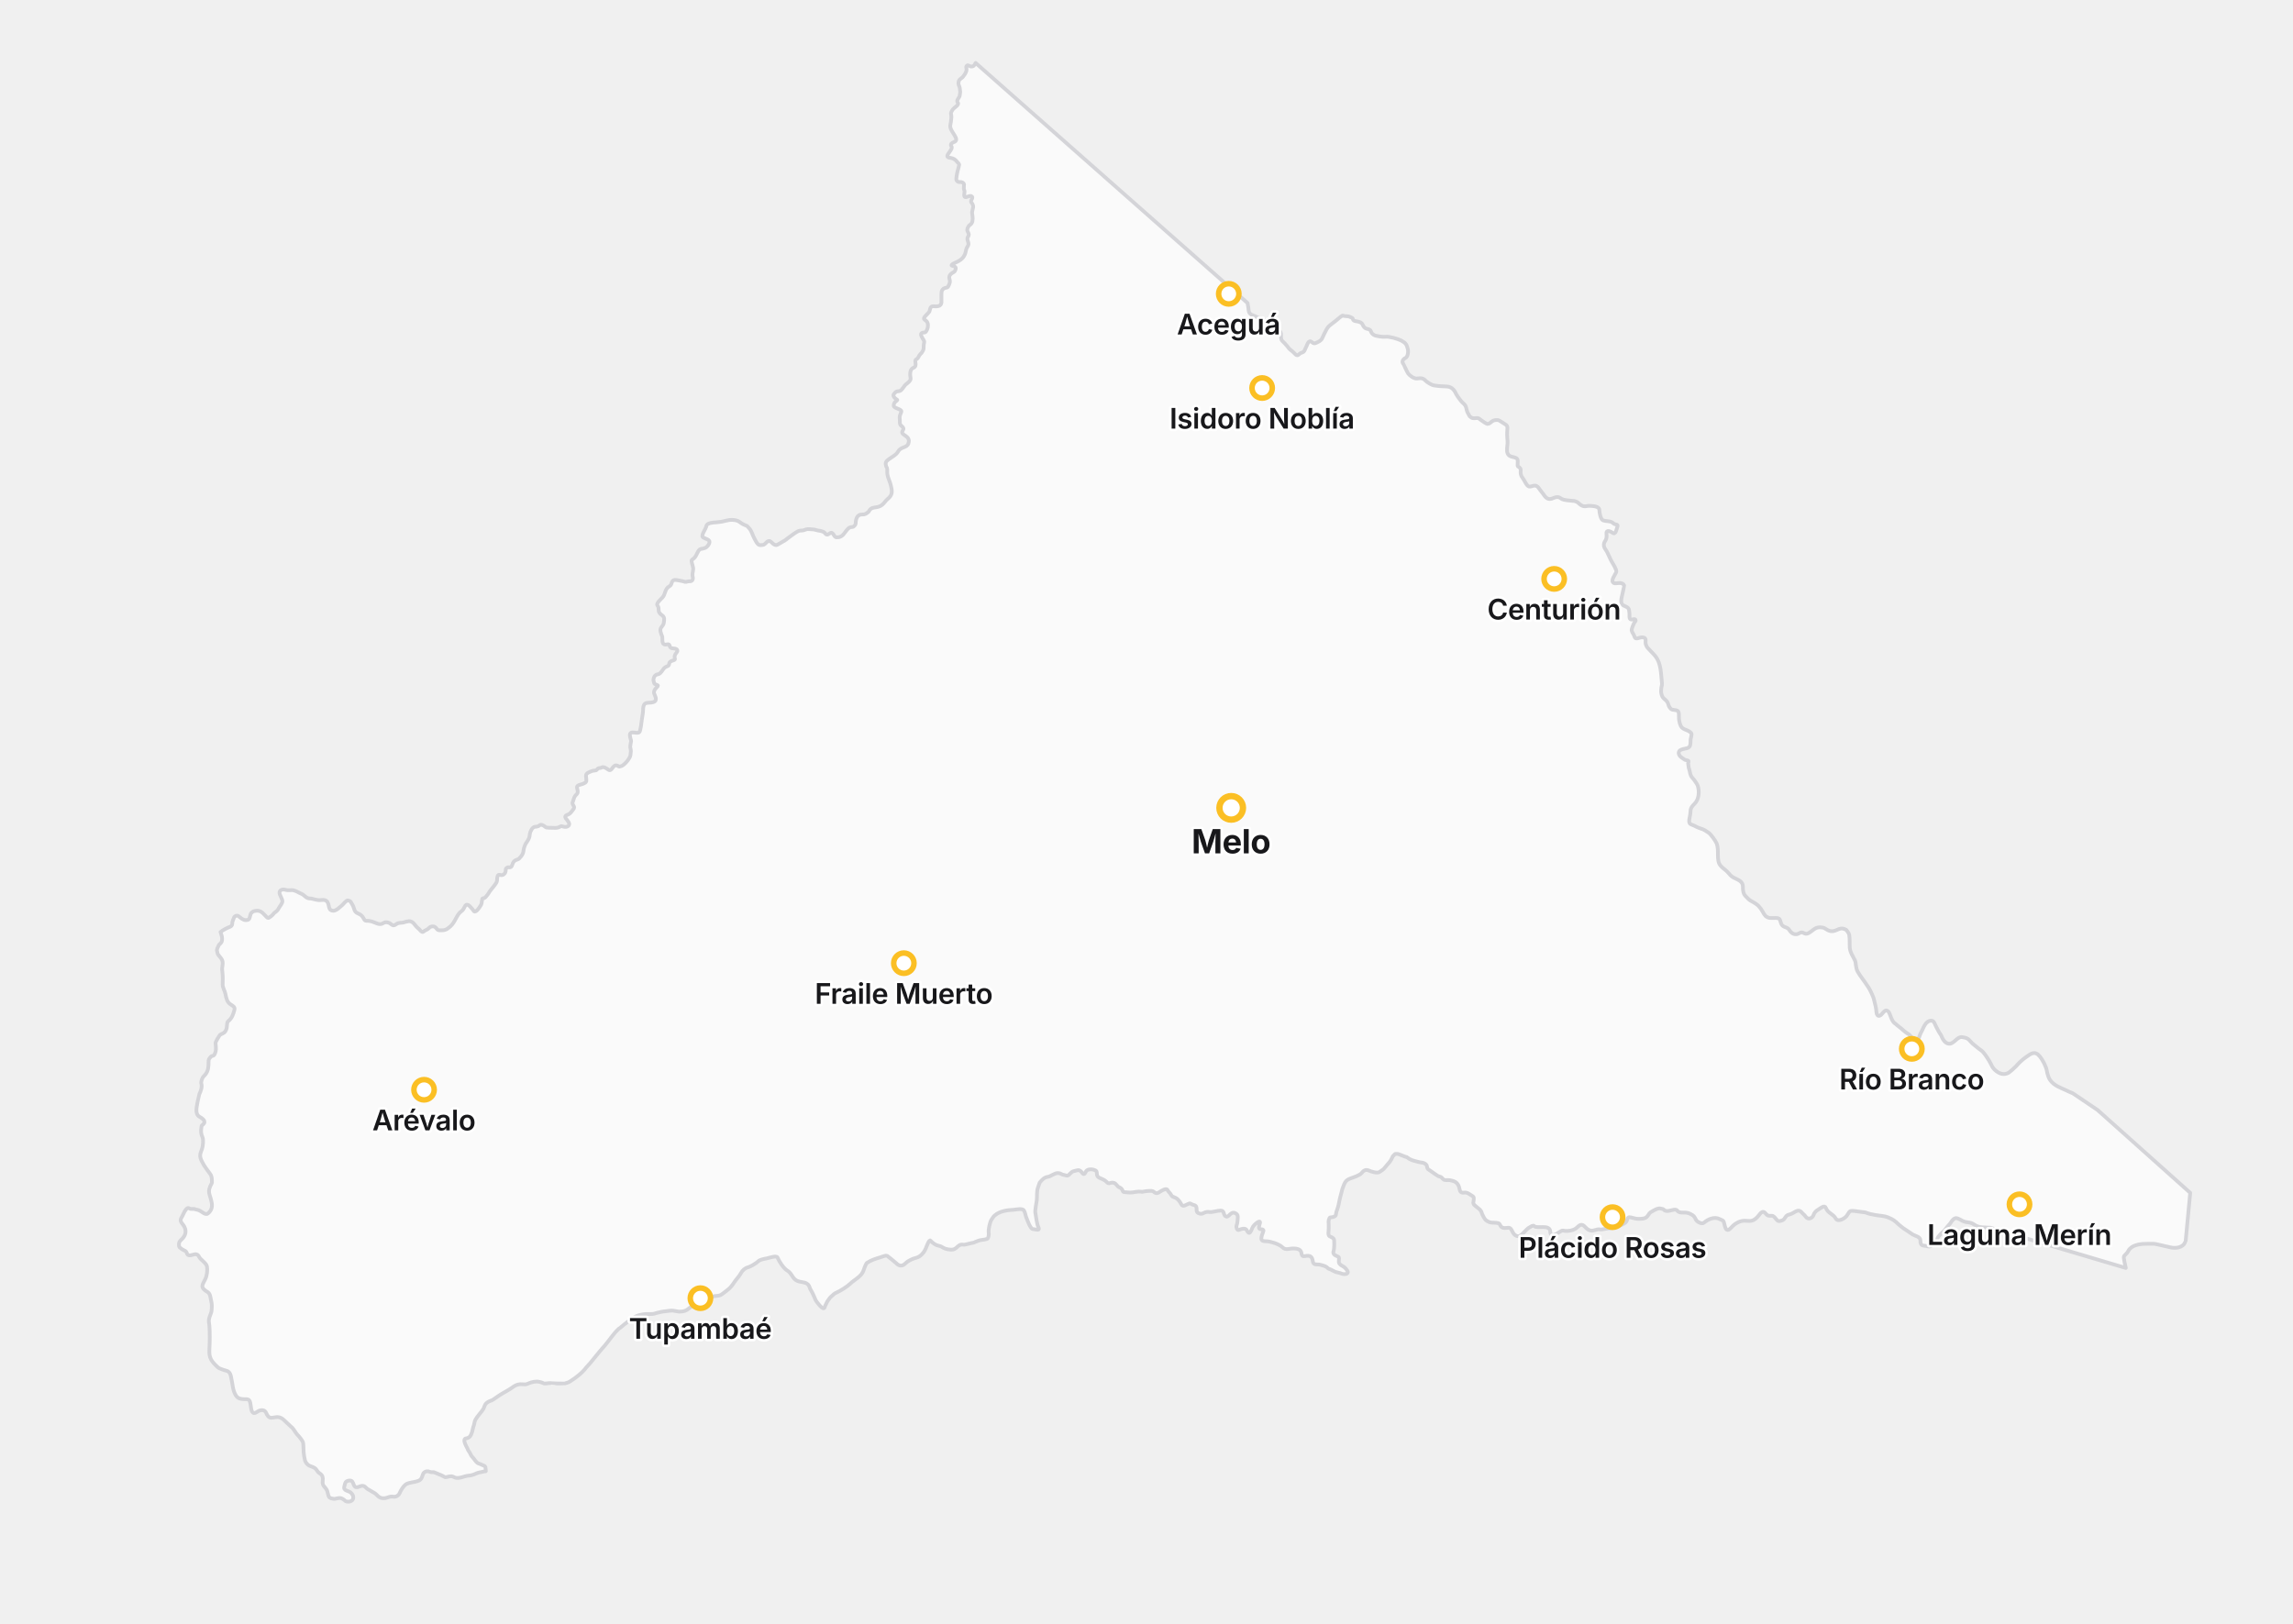
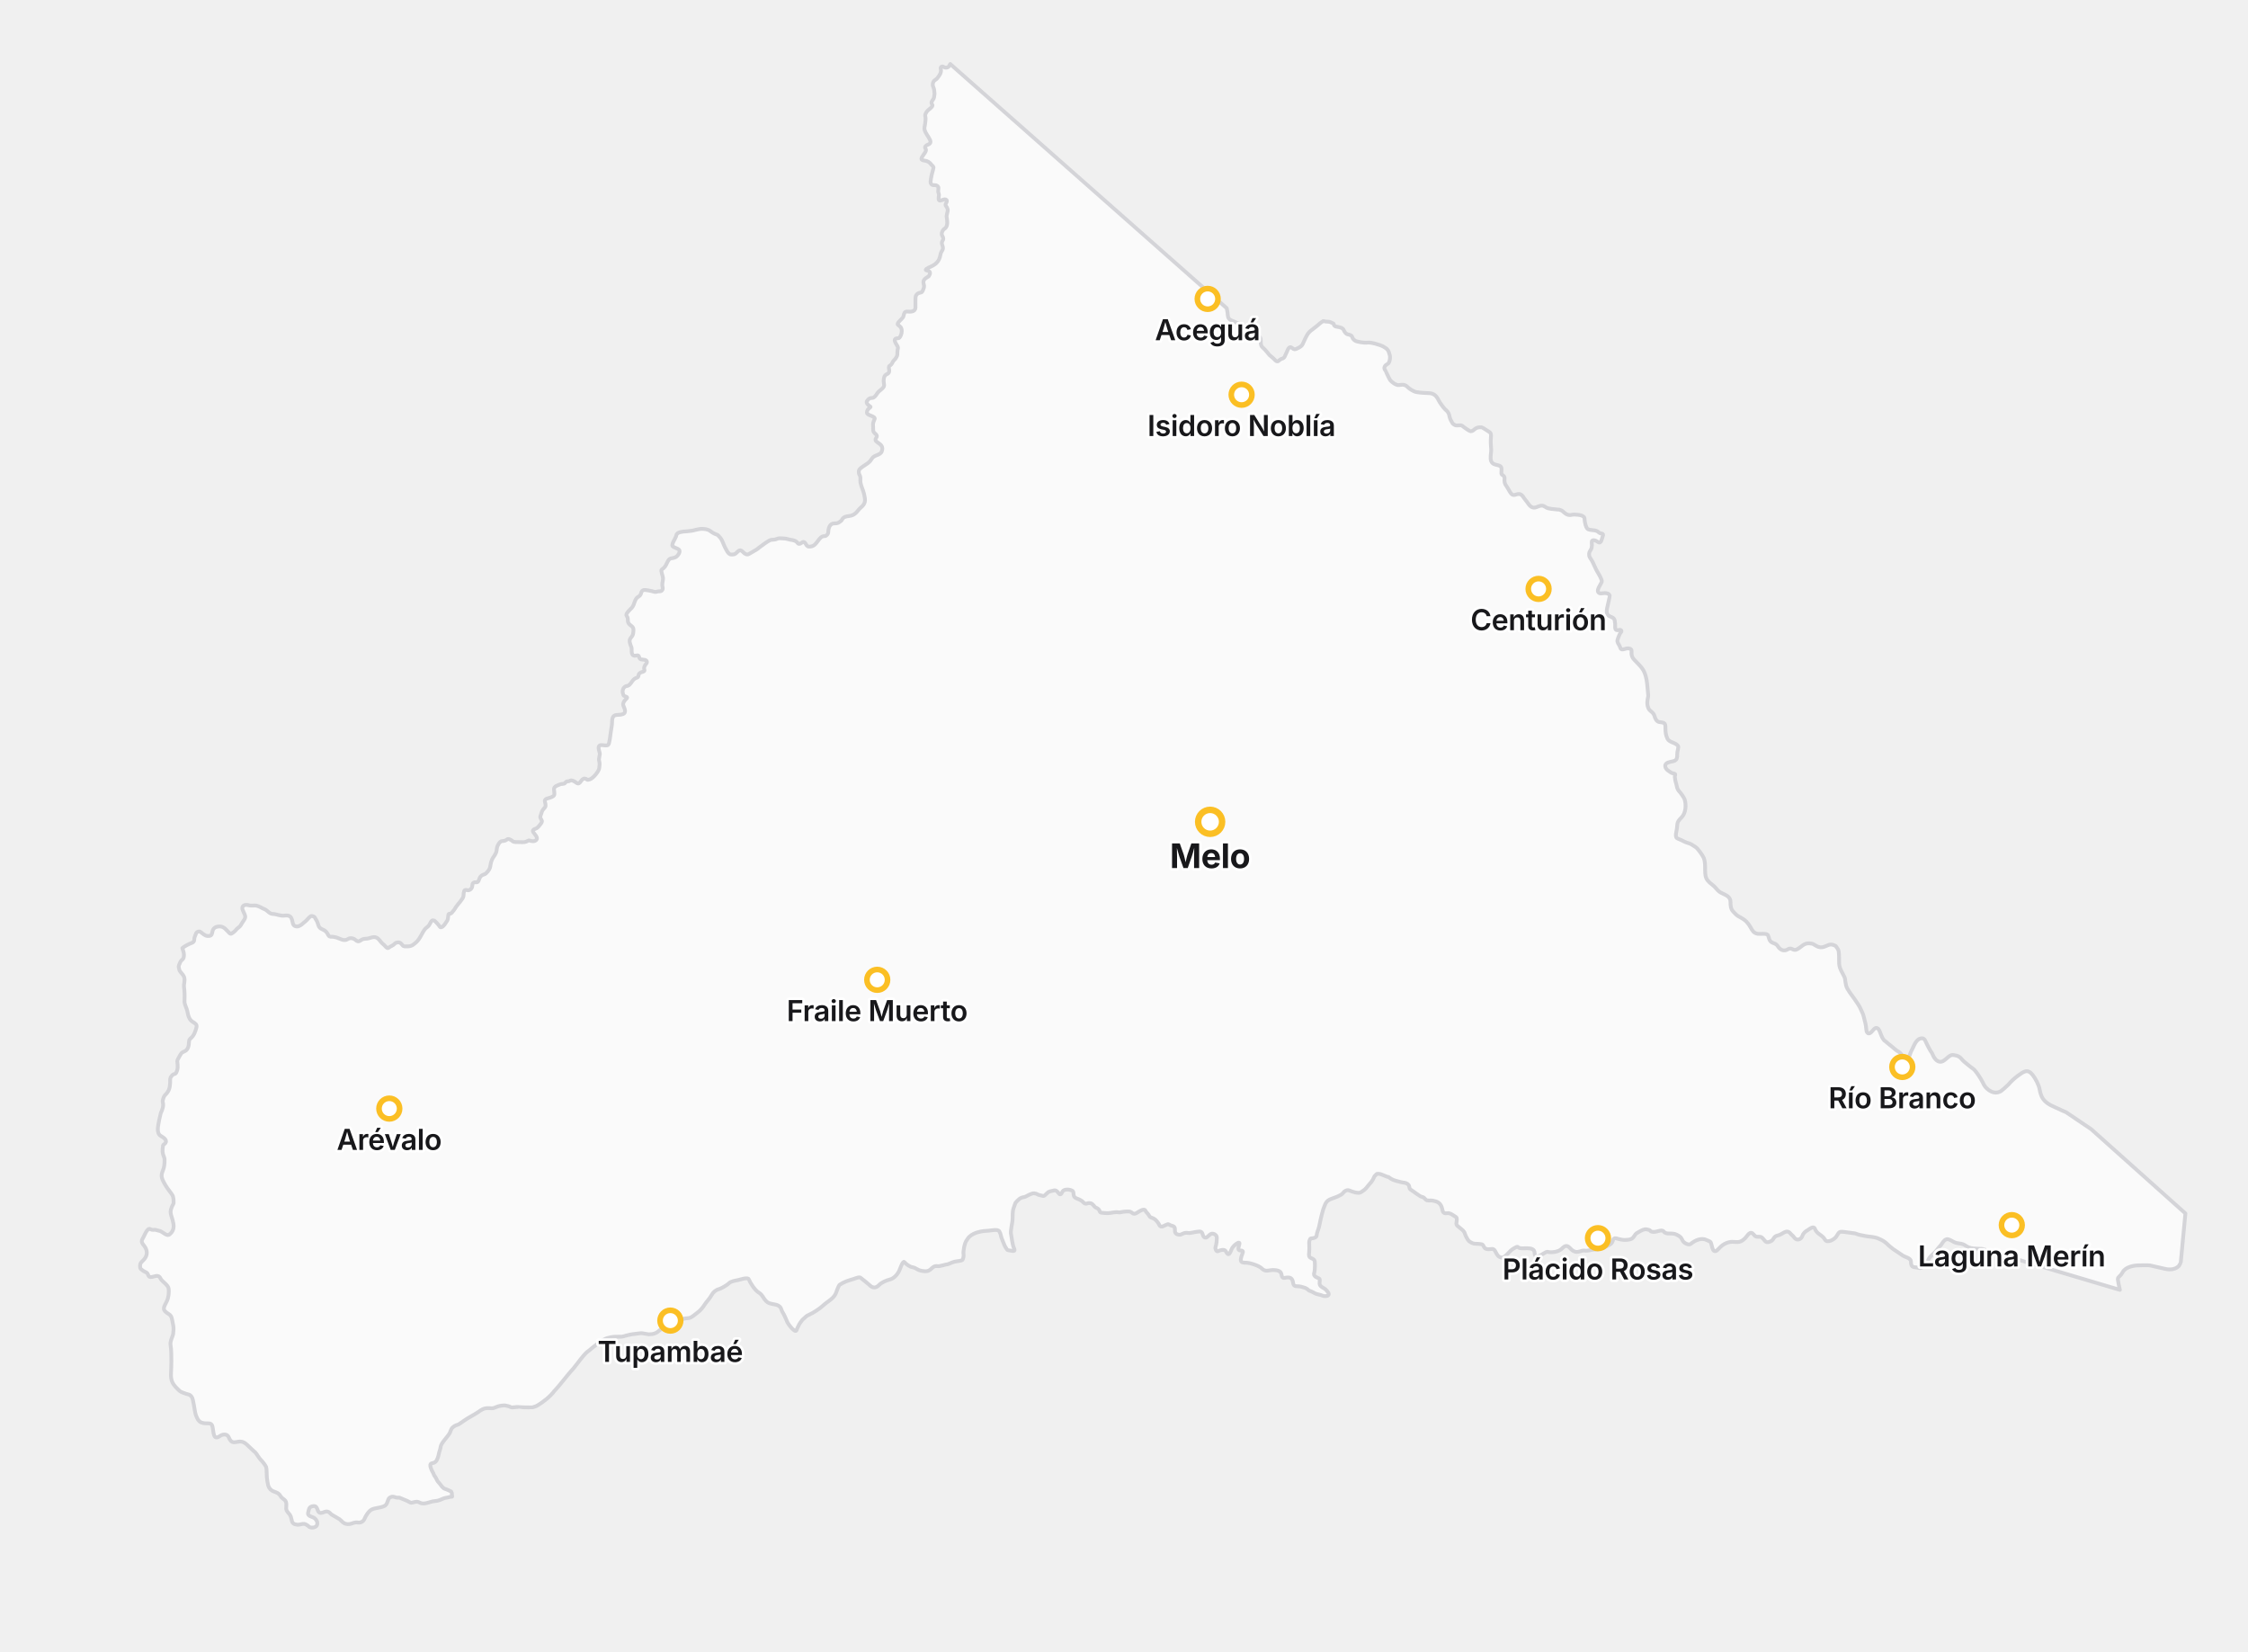
- <svg xmlns="http://www.w3.org/2000/svg" width="1200" height="850" viewBox="500 500 27220 20000" role="img" aria-labelledby="map-title map-desc" preserveAspectRatio="xMidYMid meet">
+ <svg xmlns="http://www.w3.org/2000/svg" width="100%" height="100%" viewBox="500 500 27220 20000" role="img" aria-labelledby="map-title map-desc" preserveAspectRatio="xMidYMid meet">
  <defs>
    <style>
      .departamento {
        fill: #fafafa;
        stroke: #d4d4d8;
        stroke-width: 46;
        stroke-linejoin: round;
      }
      .localidad { cursor: pointer; }
      .area-click {
        fill: transparent;
        stroke: none;
        pointer-events: all;
      }
      .marcador {
        fill: #ffffff;
        stroke: #fbbf24;
      }
      .nombre {
        fill: #18181b;
        font-family: Poppins, Inter, ui-sans-serif, system-ui, -apple-system, BlinkMacSystemFont, "Segoe UI", sans-serif;
        letter-spacing: -0.01em;
        paint-order: stroke fill;
        stroke: #ffffff;
        stroke-width: 62;
        stroke-linejoin: round;
      }

      /* Estado persistente sincronizado con la card. */
      .localidad[data-selected="true"] .marcador {
        fill: #18181b;
        stroke: #fbbf24;
        stroke-width: 105;
      }
      .localidad[data-selected="true"] .nombre {
        fill: #92400e;
        font-weight: 800;
      }

      /* Hover solo para localidades que no están seleccionadas. */
      .localidad:not([data-selected="true"]):hover .marcador,
      .localidad:not([data-selected="true"]):focus .marcador {
        fill: #fbbf24;
        stroke: #18181b;
      }
      .localidad:not([data-selected="true"]):hover .nombre,
      .localidad:not([data-selected="true"]):focus .nombre { fill: #92400e; }
      .localidad:focus { outline: none; }
    </style>
  </defs>
  <path id="cerro-largo" class="departamento" d="M9683 7136c55,-40 127,-97 157,-100 39,-3 38,0 79,-16 16,-6 74,-1 92,1 23,3 42,12 55,13 31,4 28,4 57,13 41,12 32,63 86,23 47,-34 44,47 85,48 58,2 79,-28 110,-69 23,-31 43,-59 82,-58 22,0 43,-30 43,-44 0,-48 16,-112 76,-110 40,1 53,-9 86,-37 2,-2 2,-5 3,-7 45,-77 114,-6 193,-109 24,-31 33,-33 57,-58 43,-47 30,-88 19,-143 -11,-51 -35,-89 -44,-142 -3,-18 1,-68 -4,-76 -16,-24 -26,-66 -2,-89 45,-42 111,-64 141,-119 30,-54 105,-41 123,-92 39,-108 -110,-99 -69,-161 33,-49 -36,-50 -35,-96 2,-66 -14,-64 17,-133 17,-39 -93,-42 -93,-79 0,-62 70,-61 34,-79 -17,-9 -49,-40 -33,-62 49,-70 63,-2 113,-76 23,-34 24,-35 55,-60 59,-48 34,-53 34,-111 0,-31 7,-64 39,-78 59,-25 2,-84 35,-103 33,-20 28,-41 48,-62 22,-23 17,-14 34,-44 12,-21 10,-35 10,-59 0,-40 17,-47 -3,-78 -8,-13 -44,-66 -23,-80 33,-22 42,13 68,-44 14,-30 17,-75 -4,-101 -10,-12 -37,-26 -35,-36 4,-27 49,-56 66,-83 11,-18 6,-71 49,-68 40,3 97,7 101,-47 2,-33 -5,-124 6,-146 25,-47 66,-26 77,-50 16,-35 28,-53 16,-93 -14,-46 22,-67 57,-88 6,-4 7,-5 11,-14 36,-66 -46,-54 -42,-67 11,-39 153,-35 176,-178 10,-64 48,-56 24,-120 -24,-63 38,-52 -2,-117 -15,-25 7,-69 27,-81 36,-21 37,-68 33,-105 -8,-69 -11,-28 8,-116 3,-12 -10,-43 -19,-52 -22,-22 10,-45 8,-66 -5,-39 -67,-4 -79,-3 -39,2 -9,-63 -19,-84 -17,-37 6,-69 -10,-87 -31,-35 -67,6 -88,-42 -6,-14 13,-108 20,-128 5,-13 12,-48 12,-49 9,-21 -15,-35 -22,-44 -20,-28 -46,-46 -81,-50 -60,-7 -45,-28 -13,-75 15,-22 39,-48 20,-74 -14,-19 13,-39 29,-44 97,-32 -53,-131 -40,-209 6,-37 11,-54 13,-93 3,-54 -18,-45 12,-94 22,-35 88,-62 68,-91 -19,-28 1,-41 18,-72 7,-13 6,-30 9,-44 5,-25 -2,-30 -1,-45 1,-29 -19,-59 -19,-74 1,-59 34,-58 54,-82 77,-93 31,-109 45,-133 14,-24 41,2 49,3 40,5 47,-11 64,-43l0 0 3348 2957c10,44 9,54 14,94 7,57 62,55 102,80 15,10 67,21 86,31 24,12 63,52 91,68 18,10 27,20 51,33 36,18 68,38 68,83 -1,90 15,68 67,131 12,15 16,18 29,36 12,18 44,35 67,61 51,58 48,6 94,-6 38,-11 35,-40 55,-74 13,-23 26,-94 72,-53 18,16 30,16 51,6 73,-33 66,-44 95,-105 54,-113 54,-92 148,-169 20,-17 55,-48 79,-61 7,1 17,3 29,6 9,2 35,-1 59,8 64,25 24,22 52,47 15,13 91,6 108,49 8,20 25,46 48,51 80,15 33,41 90,77 25,15 115,28 145,23 43,-7 158,27 196,48 54,30 63,46 78,104 8,30 1,96 -31,110 -30,14 -48,47 -22,75 3,3 41,92 56,114 18,26 74,68 109,63 45,-6 74,-9 107,27 19,20 75,54 104,58 55,9 99,11 154,13 61,2 93,39 117,91 9,20 59,88 72,100 20,19 35,30 47,54 10,19 8,56 33,94 5,8 14,31 26,37 19,10 14,15 43,15 47,0 46,-12 85,22 10,8 66,47 77,48 51,2 45,-56 136,-47 12,1 69,43 88,53 39,20 21,60 22,100 1,30 -2,40 2,73 6,56 2,67 -3,121 -4,46 4,88 51,102 54,16 85,11 80,71 -6,73 6,38 32,76 15,23 -14,63 29,117 22,27 47,97 78,105 40,10 81,-50 132,36 11,18 29,35 43,56 26,40 56,76 107,57 46,-18 73,-31 113,-1 32,24 104,23 144,29 6,1 14,0 20,1 53,16 41,24 78,49 47,32 73,8 113,11 37,3 119,3 117,57 -1,24 16,108 41,120 42,19 97,3 131,39 21,22 68,1 47,49 -9,21 -16,96 -57,67 -23,-17 -81,-43 -75,9 12,104 -41,84 -31,156 3,23 29,51 39,72 24,48 33,76 59,122 14,24 61,99 54,122 -9,33 -83,114 -26,140 21,10 101,-26 123,30 1,4 -15,70 -17,82 -8,53 -48,139 16,166 59,25 60,30 66,93 0,5 0,8 0,12 -1,52 0,73 50,61 24,-6 37,14 15,35 -10,10 -41,86 -38,101 8,38 23,39 36,80 16,49 68,-9 117,11 44,18 -11,67 50,132 86,92 126,114 151,248 9,51 11,103 17,155 1,9 4,36 2,45 -12,52 -18,95 5,145 17,36 61,42 74,98 6,24 25,59 51,64 59,10 81,2 79,75 -1,43 5,88 24,127 25,50 98,44 129,89 10,15 -11,66 -10,91 4,111 -42,83 -114,110 -48,18 -36,69 1,95 62,43 30,24 81,40 20,7 -3,21 4,47 3,12 2,31 9,51 16,44 9,82 49,122 12,12 54,72 59,89 22,69 16,168 -39,222 -68,66 -41,79 -59,160 -24,111 8,81 85,126 11,6 32,14 44,18 51,15 62,27 104,54 26,17 85,101 97,130 36,93 -7,202 45,270 28,36 51,45 84,77 38,37 37,54 93,81 50,24 103,43 102,108 -1,41 4,85 33,114 45,45 34,42 92,73 55,29 88,64 118,118 22,40 38,70 88,78 35,5 110,-11 123,19 8,20 8,22 14,42 19,64 76,41 104,88 27,45 75,69 123,38 51,-32 59,31 116,-2 69,-41 82,-83 175,-66 34,6 75,65 150,37 56,-21 74,-41 133,-11 2,1 4,1 5,3 34,48 35,42 39,97 7,107 -15,131 44,234 44,77 23,64 42,145 12,51 70,117 100,162 37,57 56,74 85,141 14,32 23,47 31,83 13,58 25,86 29,147 3,44 27,68 63,31 26,-27 50,-72 84,-35 24,26 38,123 85,148 0,0 39,35 49,41 28,19 78,71 108,84 28,12 78,106 119,78 12,-8 27,-69 39,-89 31,-52 53,-152 132,-150 33,1 45,56 59,79 13,23 35,70 50,88 13,16 19,44 35,67 17,25 36,46 69,50 32,4 64,-26 88,-47 25,-21 44,-39 78,-34 93,13 79,44 145,95 29,22 51,44 83,65 38,25 76,90 101,129 35,55 33,88 94,133 45,33 95,45 147,16 11,-6 83,-69 91,-79 29,-36 82,-85 120,-111 65,-46 113,-87 175,-8 35,44 76,122 85,177 4,28 21,86 38,109 51,73 131,97 207,132 7,3 11,6 17,9 19,9 38,17 58,25l304 205 1141 1020 -56 592c0,5 -18,38 -22,43 -42,46 -114,50 -170,36 -53,-13 -105,-23 -158,-36 -44,-11 -47,-5 -87,-7 -23,-1 -37,1 -57,1 -70,-1 -175,16 -211,85 -23,43 -35,39 -55,68 -9,14 20,127 23,144l0 0 -1668 -496c-66,-6 -138,5 -197,-37 -59,-42 -89,-17 -149,-49 -24,-12 -35,-21 -62,-30 -32,-11 -61,22 -76,48 -15,26 -33,38 -48,59 -31,41 -29,42 -71,78 -12,10 -38,41 -45,55 -13,22 -19,31 -34,51 -16,23 -49,65 -83,56 -61,-18 -97,7 -97,-77 0,-43 -66,-53 -95,-71 -42,-26 -72,-51 -118,-79 -18,-15 -37,-28 -54,-44 -47,-45 -63,-58 -123,-84 -58,-25 -104,-21 -162,-32 -57,-12 -67,-10 -128,-33 -4,-2 -8,-1 -13,-1 -41,-5 -74,-11 -112,-15 -76,-9 -61,3 -102,59 -22,31 -107,81 -134,34 -34,-61 -96,-63 -123,-133 -15,-39 -66,5 -87,18 -31,17 -55,39 -66,74 -11,35 -65,61 -96,16 -18,-26 -30,-30 -47,-50 -48,-59 -95,13 -152,24 -58,11 -44,54 -88,72 -58,24 -60,0 -90,-32 -26,-27 -22,-24 -68,-24 -21,0 -31,-9 -44,-25 -47,-58 -72,8 -106,42 -100,101 -137,-7 -274,85 -31,21 -59,63 -81,71 -34,12 -43,-42 -48,-61 -15,-63 -13,-47 -62,-72 -64,-33 -143,3 -193,46 -26,22 -85,-14 -96,-35 -25,-48 -24,-49 -72,-75 -62,-33 -126,5 -159,-39 -27,-36 -95,18 -146,1 -31,-11 -3,-18 -63,-28 -31,-5 -64,15 -91,30 -55,30 -35,25 -70,68 -25,31 -77,30 -115,30 -33,0 -96,-23 -105,-21 -42,11 -10,48 -67,80 -26,14 -39,20 -63,32 -26,13 -83,26 -113,25 -29,0 -97,18 -111,15 -59,-13 -88,33 -145,6 -44,-21 -62,-75 -103,-62 -39,12 -46,68 -162,74 -63,3 -44,-22 -107,19 -35,23 -101,64 -103,-10 -3,-97 -166,-32 -198,-69 -13,-15 -40,7 -53,13 -55,26 -104,121 -150,112 -79,-15 -60,-113 -121,-104 -112,18 -81,-49 -119,-57 -70,-14 -90,9 -153,-38 -14,-10 -43,-66 -49,-86 -9,-29 -9,-22 -25,-44 -4,-5 -50,-40 -64,-53 -26,-25 -12,-40 -11,-63 1,-38 6,-38 -33,-61 -29,-18 -48,-36 -85,-31 -60,8 -50,-37 -64,-74 -21,-56 -56,-68 -110,-79 -27,-6 -64,8 -84,-13 -35,-37 -19,-21 -64,-39 -8,-3 -76,-52 -87,-60 -28,-22 -43,-18 -48,-56 -3,-27 -30,-43 -55,-48 -22,-4 -25,-2 -51,-9 -64,-18 -90,-18 -146,-61 -23,0 -90,-39 -116,-38 -28,1 -20,-7 -44,21 -8,4 -12,13 -15,21 -17,44 -43,69 -73,104 -41,50 -33,41 -84,76 -31,21 -105,-5 -137,-19 -32,-15 -64,5 -83,31 -22,30 -100,54 -138,68 -71,25 -74,65 -100,129 -4,11 -28,104 -31,119 -13,63 -16,91 -39,153 -16,42 4,62 -48,75 -35,9 -34,-9 -49,33 -3,17 -4,26 -2,44 2,15 1,79 -1,94 -12,86 27,58 62,95 13,13 8,128 1,148 -22,60 49,64 63,80 4,5 2,34 1,40 -11,60 54,62 84,100 14,18 40,43 17,61 -15,11 -52,9 -66,2 -22,-11 -65,-15 -87,-26 -33,-16 -37,-22 -77,-36 -31,-31 -51,-34 -93,-46 -51,-14 -92,12 -100,-49 -13,-97 -93,-52 -116,-58 -46,-13 14,-86 -108,-95 -66,-5 -107,30 -154,-19 -33,-34 -145,-70 -191,-70 -65,1 -73,-16 -56,-76 11,-40 41,-73 -14,-72 -38,1 -18,-51 -12,-72 19,-61 -79,16 -93,56 -41,116 -59,33 -77,17 -21,-17 -64,-4 -86,7 -24,12 -37,-31 -32,-49 8,-25 9,-31 13,-61 0,-26 12,-68 -12,-86 -67,-52 -90,42 -126,32 -43,-11 -17,-74 -68,-74 -43,0 -109,23 -136,18 -64,-11 -79,28 -116,21 -90,-17 -5,-92 -85,-109 -32,-7 -30,-24 -55,-16 -31,10 -76,50 -95,8 -11,-24 -16,-26 -29,-44 -35,-49 -77,-37 -92,-65 -17,-33 -38,-43 -49,-67 -13,-28 -74,10 -90,21 -64,45 -64,-6 -105,-9 -37,-2 -78,3 -115,11l-3 0c-66,-10 -90,9 -147,9 -7,0 -70,-4 -76,-6 -26,-8 -6,-39 -62,-61 -20,-8 -34,-45 -61,-52 -53,-14 -56,29 -96,-17 -13,-15 -50,-33 -68,-39 -62,-20 -38,-60 -52,-87 -9,-17 -52,-24 -67,-24 -70,2 -58,35 -79,54 -27,24 -36,-57 -89,-42 -44,12 -57,6 -91,43 -33,36 -38,20 -70,15 -37,-6 -37,-21 -74,-24 -38,-4 -98,42 -121,45 -50,6 -75,34 -107,72 -6,18 -13,39 -20,57 -21,58 -9,108 -16,162 -4,27 -22,123 -19,144 7,43 21,150 37,182 25,50 -14,35 -50,30 -33,-5 -28,-4 -43,-26 -20,-30 -25,-46 -38,-78 -10,-24 -23,-56 -28,-82 -5,-24 -8,-23 -16,-42 -13,-35 -99,-14 -128,-12 -78,3 -175,17 -235,72 -21,19 -23,31 -35,46 -23,28 -44,134 -37,167 3,15 -2,57 -12,68 -9,11 -58,17 -70,18 -31,1 -79,24 -107,35 -29,2 -99,28 -124,24 -77,-12 -69,67 -157,61 -97,-7 -90,-38 -151,-49 -33,-6 -75,-37 -96,-62 -17,-21 -52,84 -58,97 -20,48 -66,103 -119,115 -42,10 -100,36 -130,67 -38,40 -80,37 -116,-2 -11,-12 -98,-80 -98,-80 -18,-26 -67,0 -94,8 -64,19 -112,33 -170,71 -2,4 -4,6 -6,10 -39,71 -24,107 -99,167 -37,31 -62,43 -100,79 -31,31 -121,88 -161,105 -45,19 -40,28 -72,52 -19,15 -23,30 -37,45 -9,10 -40,74 -44,89 -15,48 -103,-75 -109,-88 -25,-55 -32,-79 -65,-135 -3,-4 -4,-9 -6,-14 -24,-84 -84,-64 -151,-88 -64,-23 -71,-97 -128,-129 -43,-24 -102,-114 -120,-160 -12,-30 -105,4 -133,10 -31,6 -85,14 -108,38 -20,21 -95,65 -121,71 -37,9 -71,38 -88,71 -22,42 -61,79 -86,118 -48,74 -75,86 -140,137 -34,27 -55,25 -97,29 -33,2 -124,57 -155,78 -35,24 -127,43 -148,62 -46,41 -76,51 -136,52 -6,0 -64,-10 -72,-12 -24,-6 -80,7 -103,8 -23,1 -80,13 -102,20 -46,15 -48,13 -95,13 -61,0 -67,2 -128,16 -51,12 -179,112 -222,151 -52,27 -146,167 -191,219 -22,26 -44,48 -65,75 -38,48 -78,94 -116,142 -13,17 -40,43 -49,54 -48,67 -132,131 -202,174 -29,18 -37,14 -61,24 -5,2 -96,0 -106,0 -10,-1 -63,-2 -64,-3 -31,-6 -75,12 -96,0 -20,-11 -34,-12 -53,-17 -33,-9 -92,3 -123,17 -37,16 -41,16 -79,13 -46,-3 -74,4 -114,30 -11,13 -124,78 -148,91 -26,14 -103,72 -117,77 -32,10 -68,25 -84,57 -22,46 -6,31 -41,78 -23,30 -55,66 -74,98 -18,29 -13,47 -23,75 -11,28 -16,68 -25,92 -14,38 -26,62 -71,69 -51,8 7,104 17,123 6,27 25,41 34,62 19,41 17,31 43,63 18,22 36,54 63,62 26,7 47,21 69,29 14,5 15,26 15,39 0,10 7,28 1,27l0 0c-21,-1 -54,12 -71,13 -19,1 -57,19 -76,27 -46,18 -73,10 -111,23 -143,50 -118,-14 -188,0 -59,11 -38,20 -93,-11l-99 -41c-19,2 -38,1 -57,-7 -29,-11 -65,1 -76,30 -22,62 -23,77 -93,94 -22,5 -84,15 -105,25 -38,18 -75,77 -91,116 -12,30 -46,49 -76,44 -50,-8 -67,13 -103,18 -82,11 -96,-49 -139,-68 -6,-3 -80,-47 -82,-48 -33,-35 -49,-46 -97,-26 -94,39 -49,-84 -122,-75 -53,7 -50,31 -61,70 -19,65 60,49 88,88 16,23 21,25 21,53 -1,60 -89,57 -105,34 -5,-7 -20,-14 -26,-19 -39,-26 -78,4 -112,-1 -43,-7 -59,-12 -68,-61 -1,-4 -2,-7 -3,-11 -11,-76 -72,-71 -62,-146 12,-97 -44,-82 -69,-128 -31,-57 -83,-42 -120,-80 -35,-36 -32,-66 -41,-109 -10,-47 -3,-129 -14,-164 -6,-18 -46,-69 -61,-83 -30,-30 -46,-68 -72,-96 -5,-5 -10,-7 -15,-12 -27,-24 -57,-53 -83,-78 -101,-99 -168,40 -220,-88 -19,-48 -73,-42 -109,-17 -73,52 -75,-30 -83,-79 -7,-40 -7,-75 -55,-75 -95,1 -120,-13 -152,-100 -18,-48 -28,-197 -53,-224 -24,-26 -19,-20 -63,-33 -15,-5 -66,-22 -78,-33 -80,-74 -115,-114 -107,-228 3,-45 3,-88 4,-133 1,-38 -1,-156 -9,-191 -12,-55 30,-113 31,-147 1,-27 5,-32 4,-65 0,-20 -5,-41 -9,-60 -9,-40 -9,-84 -44,-106 -86,-53 -74,-72 -29,-157 22,-42 30,-112 22,-158 -7,-41 -84,-87 -97,-118 -14,-33 -41,-38 -74,-27 -92,31 -64,-28 -95,-45 -39,-21 -33,-13 -74,-48 -3,-3 -4,-13 -4,-17 -7,-55 20,-63 46,-93 31,-36 43,-76 28,-121 -20,-60 -79,-78 -43,-134 15,-24 24,-51 36,-71 47,-80 52,-30 88,-34 42,-4 40,6 69,10 49,6 95,75 132,45 44,-35 56,-80 46,-133 -22,-118 -63,-123 2,-241 2,-3 1,-2 1,-6 -1,-38 2,-73 -21,-105 -40,-57 -68,-87 -101,-152 -36,-70 -24,-93 1,-161 10,-27 17,-109 7,-133 -24,-59 -23,-77 -14,-145 1,-7 12,-14 18,-19 46,-39 -7,-76 -42,-95 -64,-35 -32,-132 -24,-188 0,-3 21,-90 21,-91 19,-41 37,-87 24,-132 -6,-21 14,-72 25,-83 47,-45 60,-80 64,-146 1,-15 -2,-58 5,-69 48,-77 53,-8 79,-84 17,-50 -1,-101 4,-124 2,-10 42,-80 49,-87 24,-24 47,-16 70,-49 32,-46 10,-104 35,-124 46,-37 61,-81 76,-136 11,-38 -12,-50 -43,-69 -48,-29 -57,-81 -67,-132 -8,-38 -35,-80 -34,-115 1,-55 3,-85 -2,-140 -4,-38 -7,-46 -1,-86 10,-66 -2,-82 -43,-130 -22,-26 -14,-26 -22,-53 -8,-25 8,-44 13,-59 16,-48 52,-30 48,-104 -1,-26 -13,-50 -19,-75l0 0c24,-22 87,-54 112,-62 16,-5 33,-20 32,-39 -1,-29 13,-48 19,-69 8,-31 43,-38 60,-24 20,17 53,45 80,47 57,3 51,-16 66,-70 5,-18 28,-37 47,-41 65,-14 91,8 133,54 38,42 37,36 73,10 26,-19 31,-36 49,-48 42,-30 33,-35 58,-71 49,-70 37,-65 2,-148 -21,-51 26,-70 63,-60 51,14 74,0 104,7 44,11 62,30 95,42 36,13 59,56 99,58 58,2 86,28 150,20 119,-14 69,105 120,126 33,14 54,2 82,-17 15,-10 25,-24 43,-36 21,-14 60,-74 83,-68 42,12 29,15 48,43 37,53 16,95 78,119 77,31 60,88 98,89 31,1 31,-1 63,7 52,13 99,55 150,20 25,-17 67,-8 88,11 54,47 53,-10 117,-13 40,-2 37,-4 77,-15 86,-24 93,43 144,82 16,12 24,26 35,35 21,18 24,12 46,-5 4,-3 15,-7 20,-10 33,-15 36,-32 52,-38 71,-25 68,42 105,43 68,2 87,-2 138,-47 61,-53 81,-151 134,-185 49,-32 39,-101 89,-79 10,5 55,55 61,66 12,23 29,15 46,-1 20,-19 38,-52 45,-61 22,-30 8,-89 28,-88 28,1 31,-16 55,-42 8,-9 19,-28 26,-40 19,-29 90,-102 91,-132 3,-117 39,-57 72,-73 47,-23 30,-67 41,-81 28,-33 58,14 75,-44 20,-69 65,-57 84,-76 74,-74 40,-89 73,-166 10,-24 12,-21 23,-39 27,-43 31,-47 37,-101 3,-27 33,-86 64,-86 64,-1 52,-38 92,-20 43,19 27,33 86,32 35,-1 59,4 94,0 27,-3 44,-24 58,-19 23,9 60,15 80,-4 41,-39 -52,-90 -37,-118 13,-26 40,-8 77,-59 15,-21 41,-43 27,-65 -28,-44 -13,-43 -3,-83 22,-85 71,-46 43,-141 -11,-38 48,-42 65,-49 64,-25 50,-31 45,-101 -2,-35 42,-46 72,-59 24,-10 50,-2 62,-17 24,-32 36,-13 56,-26 26,-17 63,10 84,25 47,32 52,-60 101,-52 34,5 15,25 62,8 40,-15 108,-98 111,-137 3,-44 10,-44 -3,-95 -2,-8 2,-23 3,-32 5,-52 15,-25 -1,-79 -33,-117 70,-47 109,-73 16,-11 29,-135 32,-158 4,-38 15,-77 15,-113 0,-125 65,-79 128,-101 57,-20 16,-78 8,-107 -14,-57 67,-87 42,-101 -37,-20 -38,-1 -50,-59 -3,-14 8,-49 19,-58 40,-36 41,11 99,-76 34,-51 71,-31 74,-65 6,-61 84,-33 71,-73 -14,-43 29,-73 31,-87 7,-39 -51,-33 -69,-37 -37,-8 -14,-58 -55,-48 -82,21 -53,-71 -63,-98 -12,-32 -36,-80 -11,-111 31,-40 31,-39 35,-92 2,-22 -2,-41 -24,-56 -73,-49 -22,-73 -59,-124 -17,-24 46,-78 62,-95 41,-45 28,-109 86,-139 40,-22 16,-69 64,-78 11,-2 78,9 90,13 66,22 47,3 101,3 26,0 39,-25 34,-46 -13,-51 4,-67 4,-110 0,-27 -31,-96 -16,-107 38,-27 43,-35 65,-82 35,-75 47,-42 103,-68 27,-13 68,-70 39,-93 -17,-13 -45,-20 -68,-34 -35,-20 34,-104 39,-139 5,-40 85,-45 114,-46 16,-1 32,-3 47,-5 66,-6 104,-31 171,-25 77,7 76,33 131,58 47,22 26,2 64,44 34,37 39,80 63,123 15,25 38,87 75,85 37,-2 42,1 70,-28 60,-64 67,27 126,27 15,0 63,-34 82,-43 13,-6 31,-18 51,-33l0 0z" />
  <g id="melo" class="localidad" role="button" tabindex="0" aria-pressed="false" aria-label="Melo">
    <circle id="area-melo" class="area-click" cx="15153" cy="10700" r="900" aria-hidden="true" />
    <circle id="punto-melo" class="marcador" cx="15153" cy="10450" r="145" stroke-width="78" />
    <text id="nombre-melo" class="nombre" x="15153" y="11010" text-anchor="middle" font-size="410" font-weight="700">Melo</text>
  </g>
  <g id="rio-branco" class="localidad" role="button" tabindex="0" aria-pressed="false" aria-label="Río Branco">
    <circle id="area-rio-branco" class="area-click" cx="23534" cy="13650" r="1150" aria-hidden="true" />
    <circle id="punto-rio-branco" class="marcador" cx="23534" cy="13418" r="125" stroke-width="68" />
    <text id="nombre-rio-branco" class="nombre" x="23534" y="13918" text-anchor="middle" font-size="350" font-weight="600">Río Branco</text>
  </g>
  <g id="laguna-merin" class="localidad" role="button" tabindex="0" aria-pressed="false" aria-label="Laguna Merín">
    <circle id="area-laguna-merin" class="area-click" cx="24860" cy="15570" r="1200" aria-hidden="true" />
    <circle id="punto-laguna-merin" class="marcador" cx="24860" cy="15333" r="125" stroke-width="68" />
    <text id="nombre-laguna-merin" class="nombre" x="24860" y="15833" text-anchor="middle" font-size="350" font-weight="600">Laguna Merín</text>
  </g>
  <g id="fraile-muerto" class="localidad" role="button" tabindex="0" aria-pressed="false" aria-label="Fraile Muerto">
    <circle id="area-fraile-muerto" class="area-click" cx="11122" cy="12600" r="1200" aria-hidden="true" />
    <circle id="punto-fraile-muerto" class="marcador" cx="11122" cy="12363" r="125" stroke-width="68" />
    <text id="nombre-fraile-muerto" class="nombre" x="11122" y="12863" text-anchor="middle" font-size="350" font-weight="600">Fraile Muerto</text>
  </g>
  <g id="isidoro-noblia" class="localidad" role="button" tabindex="0" aria-pressed="false" aria-label="Isidoro Noblía">
    <circle id="area-isidoro-noblia" class="area-click" cx="15534" cy="5510" r="1250" aria-hidden="true" />
    <circle id="punto-isidoro-noblia" class="marcador" cx="15534" cy="5279" r="125" stroke-width="68" />
    <text id="nombre-isidoro-noblia" class="nombre" x="15534" y="5779" text-anchor="middle" font-size="350" font-weight="600">Isidoro Noblía</text>
  </g>
  <g id="acegua" class="localidad" role="button" tabindex="0" aria-pressed="false" aria-label="Aceguá">
    <circle id="area-acegua" class="area-click" cx="15123" cy="4350" r="900" aria-hidden="true" />
    <circle id="punto-acegua" class="marcador" cx="15123" cy="4119" r="125" stroke-width="68" />
    <text id="nombre-acegua" class="nombre" x="15123" y="4619" text-anchor="middle" font-size="350" font-weight="600">Aceguá</text>
  </g>
  <g id="tupambae" class="localidad" role="button" tabindex="0" aria-pressed="false" aria-label="Tupambaé">
    <circle id="area-tupambae" class="area-click" cx="8617" cy="16720" r="950" aria-hidden="true" />
    <circle id="punto-tupambae" class="marcador" cx="8617" cy="16489" r="125" stroke-width="68" />
    <text id="nombre-tupambae" class="nombre" x="8617" y="16989" text-anchor="middle" font-size="350" font-weight="600">Tupambaé</text>
  </g>
  <g id="arevalo" class="localidad" role="button" tabindex="0" aria-pressed="false" aria-label="Arévalo">
    <circle id="area-arevalo" class="area-click" cx="5214" cy="14150" r="900" aria-hidden="true" />
    <circle id="punto-arevalo" class="marcador" cx="5214" cy="13922" r="125" stroke-width="68" />
    <text id="nombre-arevalo" class="nombre" x="5214" y="14422" text-anchor="middle" font-size="350" font-weight="600">Arévalo</text>
  </g>
  <g id="placido-rosas" class="localidad" role="button" tabindex="0" aria-pressed="false" aria-label="Plácido Rosas">
    <circle id="area-placido-rosas" class="area-click" cx="19849" cy="15720" r="1150" aria-hidden="true" />
    <circle id="punto-placido-rosas" class="marcador" cx="19849" cy="15491" r="125" stroke-width="68" />
    <text id="nombre-placido-rosas" class="nombre" x="19849" y="15991" text-anchor="middle" font-size="350" font-weight="600">Plácido Rosas</text>
  </g>
  <g id="centurion" class="localidad" role="button" tabindex="0" aria-pressed="false" aria-label="Centurión">
    <circle id="area-centurion" class="area-click" cx="19130" cy="7860" r="1000" aria-hidden="true" />
    <circle id="punto-centurion" class="marcador" cx="19130" cy="7630" r="125" stroke-width="68" />
    <text id="nombre-centurion" class="nombre" x="19130" y="8130" text-anchor="middle" font-size="350" font-weight="600">Centurión</text>
  </g>
</svg>
